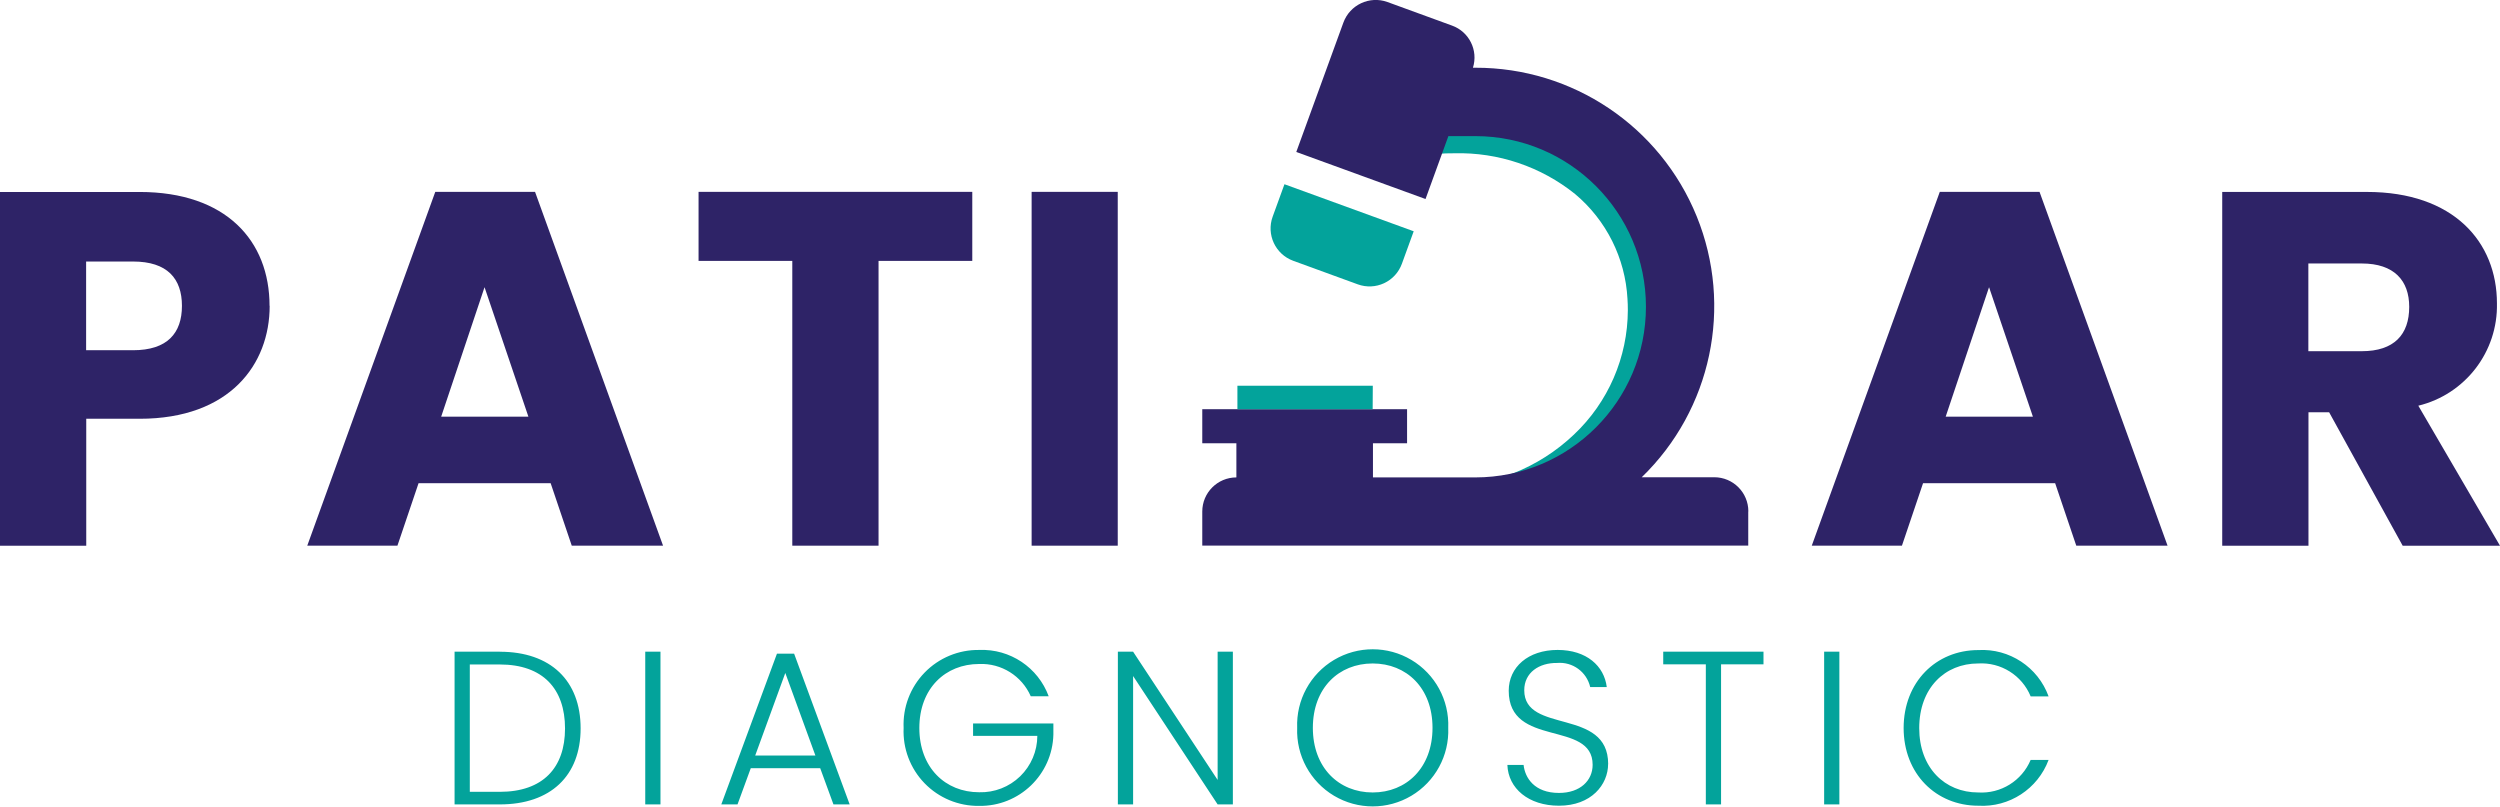
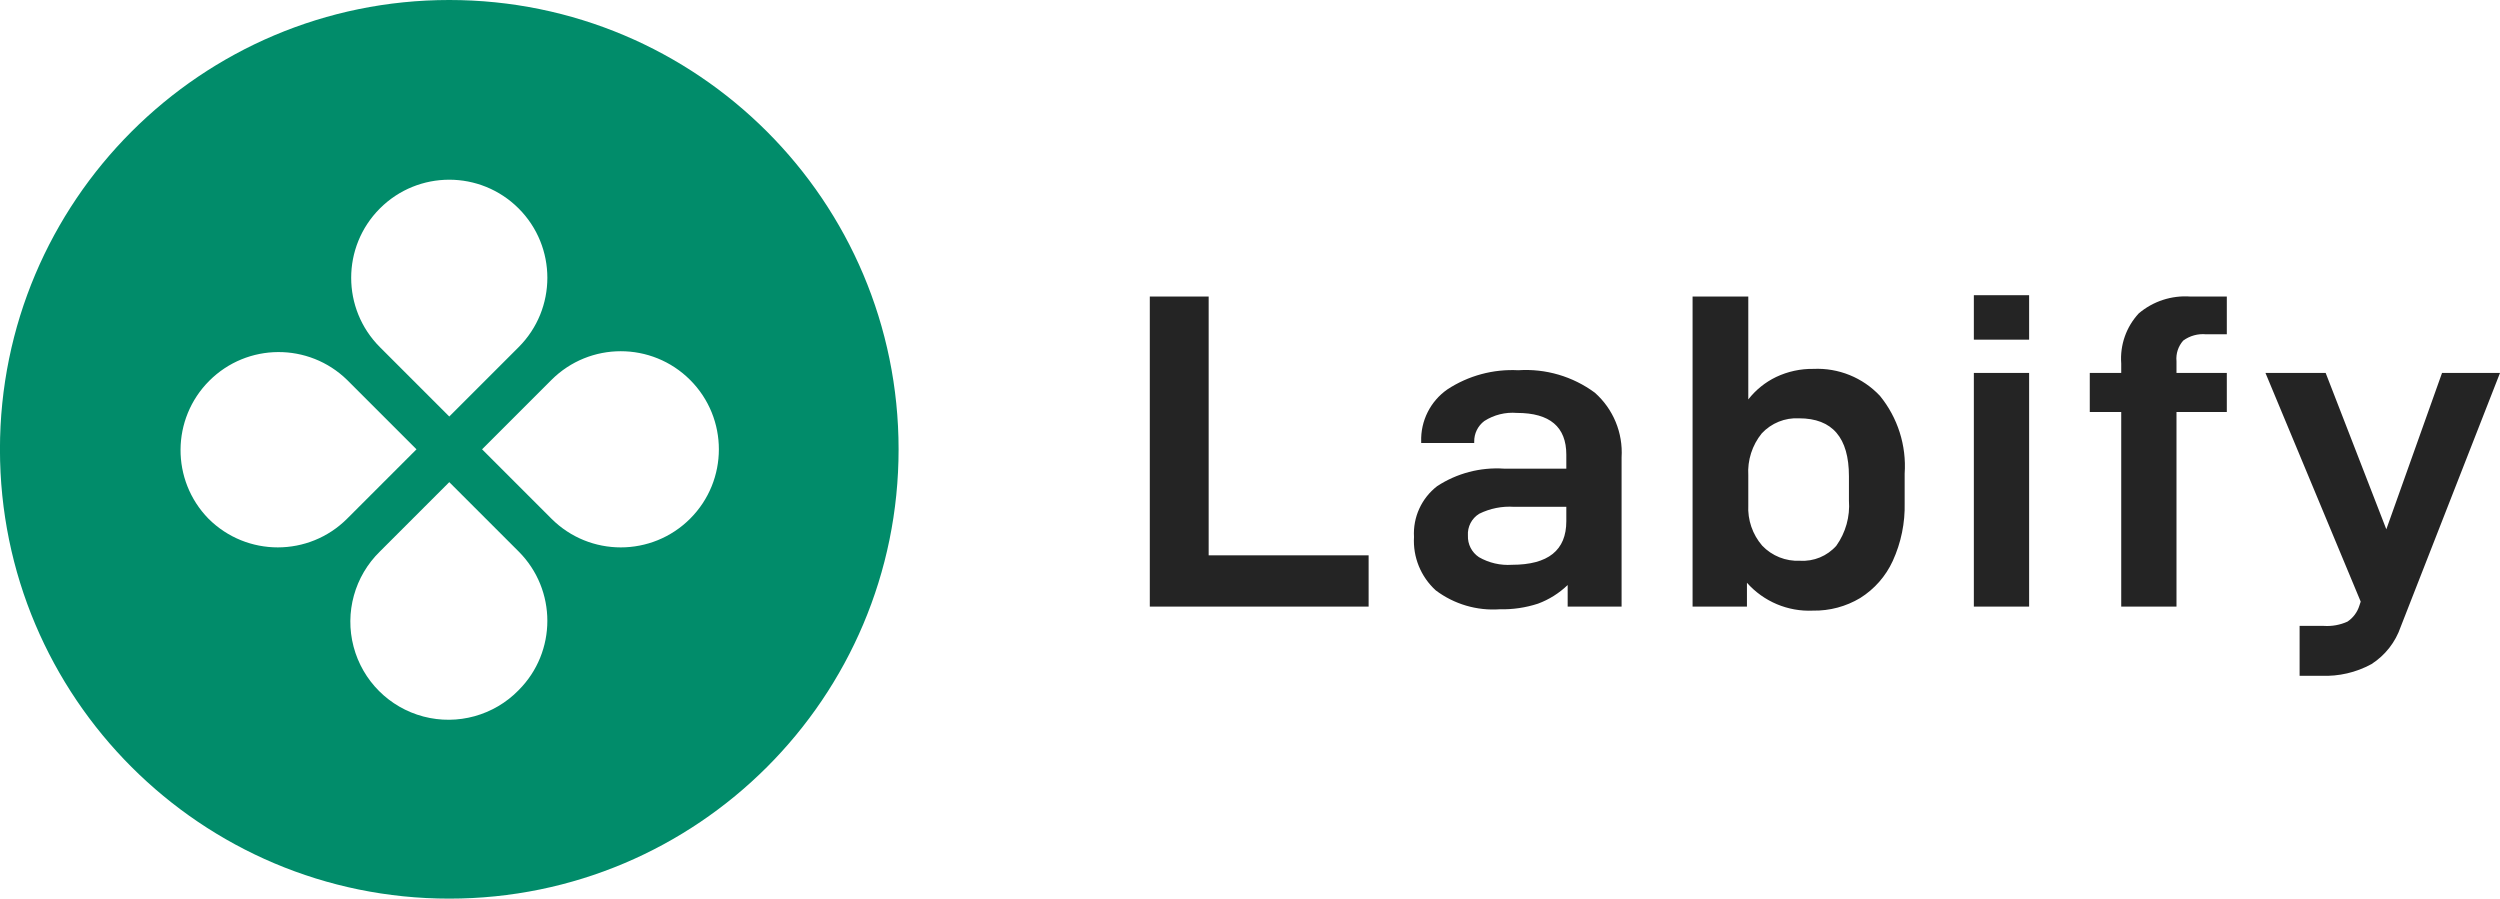
- <svg xmlns="http://www.w3.org/2000/svg" width="256.51" height="82.7" viewBox="0 0 256.51 82.7">
-   <g id="Group_404" data-name="Group 404" transform="translate(-858 -151)">
-     <g id="Layer_x0020_1" transform="translate(858 151)">
-       <g id="_1907536747536" transform="translate(0 0)">
-         <path id="Path_49" data-name="Path 49" d="M8.846,31.856v-9.1h4.815c3.517,0,5.017,1.752,5.017,4.551s-1.5,4.551-5.017,4.551H8.846Zm18.82-4.551c0-6.668-4.45-11.685-13.337-11.685H.01v36.3H8.859V38.89h5.483c9.252,0,13.337-5.584,13.337-11.584Z" transform="translate(-0.01 4.077)" fill="#2e2367" />
-         <path id="Path_50" data-name="Path 50" d="M52.16,51.914h9.366L48.391,15.61H38.155L25.02,51.914h9.252L36.441,45.5H49.992l2.168,6.416ZM47.71,38.678H38.76l4.45-13.286Z" transform="translate(6.506 4.075)" fill="#2e2367" />
-         <path id="Path_51" data-name="Path 51" d="M56.87,22.694h9.618v29.22h8.849V22.694h9.618V15.61H56.87Z" transform="translate(14.805 4.075)" fill="#2e2367" />
-         <path id="Path_52" data-name="Path 52" d="M83.98,51.914h8.836V15.61H83.98Z" transform="translate(21.869 4.075)" fill="#2e2367" />
-         <path id="Path_53" data-name="Path 53" d="M174.62,51.914h9.366l-13.135-36.3H160.615l-13.135,36.3h9.252L158.9,45.5h13.551Zm-4.45-13.236h-8.95l4.45-13.286Z" transform="translate(38.414 4.075)" fill="#2e2367" />
-         <path id="Path_54" data-name="Path 54" d="M200.076,27.406c0,2.849-1.55,4.551-4.866,4.551h-5.483v-9h5.483c3.315,0,4.866,1.752,4.866,4.45ZM180.89,15.62v36.3h8.849v-13.7h2.118l7.551,13.7h9.984l-8.383-14.37a10.568,10.568,0,0,0,8.068-10.5c0-6.3-4.45-11.433-13.337-11.433H180.9Z" transform="translate(47.119 4.077)" fill="#2e2367" />
-         <path id="Path_55" data-name="Path 55" d="M117.6,47.12a19.336,19.336,0,0,0,13.425-5.32,17.61,17.61,0,0,0,5.534-12.769q0-.624-.038-1.172a15.091,15.091,0,0,0-5.37-10.74,19,19,0,0,0-12.391-4.185c-.555,0-1.109.013-1.639.05l-.151-2.231c.618-.038,1.223-.063,1.79-.063A21.251,21.251,0,0,1,132.588,15.4a17.353,17.353,0,0,1,6.151,12.3c.025.454.05.895.05,1.324a19.848,19.848,0,0,1-6.227,14.383A21.587,21.587,0,0,1,117.6,49.351V47.107Z" transform="translate(30.464 2.793)" fill="#03a39b" />
-         <path id="Path_56" data-name="Path 56" d="M153.889,52.478v3.5H97.87v-3.5a3.5,3.5,0,0,1,3.5-3.5v-3.5h-3.5v-3.5h21.013v3.5h-3.5v3.5h10.5a17.509,17.509,0,0,0,0-35.018h-2.761l-2.345,6.454-13.261-4.828,4.828-13.261A3.535,3.535,0,0,1,116.867.2l6.631,2.42a3.485,3.485,0,0,1,2.143,4.324h.252A24.453,24.453,0,0,1,142.96,48.961H150.4a3.5,3.5,0,0,1,3.5,3.5h0Z" transform="translate(25.488 0.006)" fill="#2e2367" />
-         <path id="Path_57" data-name="Path 57" d="M105.749,22.843l6.631,2.42a3.529,3.529,0,0,0,4.525-2.118l1.21-3.328L104.854,14.99l-1.21,3.328a3.533,3.533,0,0,0,2.105,4.525Z" transform="translate(26.936 3.913)" fill="#03a39b" />
-         <path id="Path_58" data-name="Path 58" d="M100.73,31.39h13.891l-.013,2.408H100.73Z" transform="translate(26.233 8.186)" fill="#03a39b" />
-       </g>
+ <svg xmlns="http://www.w3.org/2000/svg" width="111.28" height="40" viewBox="0 0 111.28 40">
+   <g transform="translate(-5578 -10059)">
+     <g transform="translate(5577.898 10058.677)">
+       <path d="M20.1,40.323a20,20,0,1,0-20-20A20,20,0,0,0,20.1,40.323Zm3.087-24.547a4.366,4.366,0,1,0-6.174,0L20.1,18.863Zm1.46,7.634a4.366,4.366,0,1,0,0-6.174l-3.087,3.087Zm-1.46,7.634a4.366,4.366,0,0,0,0-6.174L20.1,21.784l-3.087,3.087a4.366,4.366,0,1,0,6.174,6.174ZM9.38,23.41a4.366,4.366,0,0,1,6.174-6.174l3.087,3.087L15.554,23.41A4.366,4.366,0,0,1,9.38,23.41Z" fill="#018c6a" fill-rule="evenodd" />
    </g>
-     <path id="Path_59" data-name="Path 59" d="M4.639,53.079H0V68.748H4.639c5.219,0,8.294-2.937,8.294-7.8,0-4.9-3.076-7.866-8.294-7.866ZM1.563,67.449V54.39H4.639c4.437,0,6.694,2.508,6.694,6.567,0,4.034-2.269,6.5-6.694,6.5H1.563Zm18,1.3h1.563V53.079H19.564V68.748Zm19.312,0h1.664l-5.7-15.467H33.077l-5.71,15.467h1.664l1.361-3.719h7.122l1.361,3.719Zm-1.84-5.017H30.846l3.088-8.471,3.088,8.471ZM53.826,52.9a7.654,7.654,0,0,0-7.752,8,7.647,7.647,0,0,0,7.752,8,7.507,7.507,0,0,0,7.614-7.324V60.441H53.2v1.273h6.593A5.8,5.8,0,0,1,53.826,67.5c-3.479,0-6.139-2.534-6.139-6.593s2.672-6.567,6.139-6.567a5.533,5.533,0,0,1,5.294,3.315h1.84A7.276,7.276,0,0,0,53.838,52.9Zm24.467.176v13.16L69.62,53.079H68.057V68.748H69.62V55.575l8.673,13.173h1.563V53.079Zm23.661,7.815a7.756,7.756,0,1,0-15.5,0,7.756,7.756,0,1,0,15.5,0Zm-13.891,0c0-4.1,2.672-6.605,6.139-6.605s6.139,2.509,6.139,6.605-2.672,6.631-6.139,6.631-6.139-2.534-6.139-6.631Zm30.3,3.719c0-5.824-8.61-3.051-8.61-7.576,0-1.815,1.525-2.824,3.366-2.8a3.2,3.2,0,0,1,3.4,2.471h1.7c-.265-2.156-2.067-3.807-5.042-3.807-3.025,0-5.017,1.765-5.017,4.185,0,5.9,8.61,2.975,8.61,7.6,0,1.614-1.273,2.887-3.454,2.887-2.534,0-3.492-1.563-3.63-2.874h-1.664c.088,2.4,2.156,4.185,5.294,4.185,3.315,0,5.042-2.156,5.042-4.286Zm5.647-10.236h4.374v14.37h1.563V54.377H134.3v-1.3H124.013v1.3Zm16.513,14.37h1.563V53.079h-1.563Zm8.156-7.841c0,4.7,3.315,7.979,7.664,7.979a7.249,7.249,0,0,0,7.21-4.7h-1.84a5.473,5.473,0,0,1-5.383,3.34c-3.429,0-6.051-2.534-6.051-6.605,0-4.1,2.622-6.631,6.051-6.631a5.461,5.461,0,0,1,5.383,3.378h1.84a7.236,7.236,0,0,0-7.21-4.752c-4.349,0-7.664,3.29-7.664,8Z" transform="translate(904.641 164.788)" fill="#03a39b" />
+     <path d="M1.18-13.8V0h9.74V-2.28H3.8V-13.8ZM20.99-9.52a5.163,5.163,0,0,0-3.41-1,5.252,5.252,0,0,0-3.15.85,2.725,2.725,0,0,0-1.17,2.33v.06h2.36v-.06a1.127,1.127,0,0,1,.45-.92,2.327,2.327,0,0,1,1.45-.36q2.2,0,2.2,1.86v.62H16.94a4.851,4.851,0,0,0-2.97.78A2.662,2.662,0,0,0,12.94-3.1a2.979,2.979,0,0,0,.97,2.38,4.241,4.241,0,0,0,2.85.84,5.081,5.081,0,0,0,1.7-.25,3.812,3.812,0,0,0,1.32-.83V0h2.4V-6.64A3.551,3.551,0,0,0,20.99-9.52ZM19.72-3.8q0,1.94-2.42,1.94a2.589,2.589,0,0,1-1.47-.34,1.1,1.1,0,0,1-.49-.96,1.059,1.059,0,0,1,.5-.97,3.043,3.043,0,0,1,1.56-.31h2.32Zm8.04,2.74A3.7,3.7,0,0,0,30.7.18a3.958,3.958,0,0,0,2.1-.56,3.83,3.83,0,0,0,1.45-1.65,5.868,5.868,0,0,0,.53-2.59v-1.3a4.945,4.945,0,0,0-1.1-3.46,3.819,3.819,0,0,0-2.96-1.2,3.745,3.745,0,0,0-1.66.36,3.488,3.488,0,0,0-1.24,1V-13.8H25.34V0h2.42Zm3.98-1.65a1.992,1.992,0,0,1-1.62.67,2.177,2.177,0,0,1-1.68-.67,2.56,2.56,0,0,1-.62-1.81V-5.84a2.705,2.705,0,0,1,.6-1.87,2.114,2.114,0,0,1,1.66-.67q2.22,0,2.22,2.58v1.08A3.076,3.076,0,0,1,31.74-2.71Zm6.12-11.15v1.98h2.46v-1.98Zm0,3.46V0h2.46V-10.4Zm9.32-1.44a1.482,1.482,0,0,1,1.02-.28h.92V-13.8H47.5a3.2,3.2,0,0,0-2.3.75,2.956,2.956,0,0,0-.78,2.23v.42h-1.4v1.74h1.4V0h2.46V-8.66h2.24V-10.4H46.88v-.52A1.212,1.212,0,0,1,47.18-11.84Zm14.1,1.44H58.7L56.22-3.44l-2.7-6.96H50.84L55.08-.22l-.06.18a1.326,1.326,0,0,1-.53.71,2.194,2.194,0,0,1-1.05.19H52.36V3.08h.96a4.285,4.285,0,0,0,2.24-.52A3.2,3.2,0,0,0,56.86.9Z" transform="translate(5628 10086)" fill="#242424" />
  </g>
</svg>
